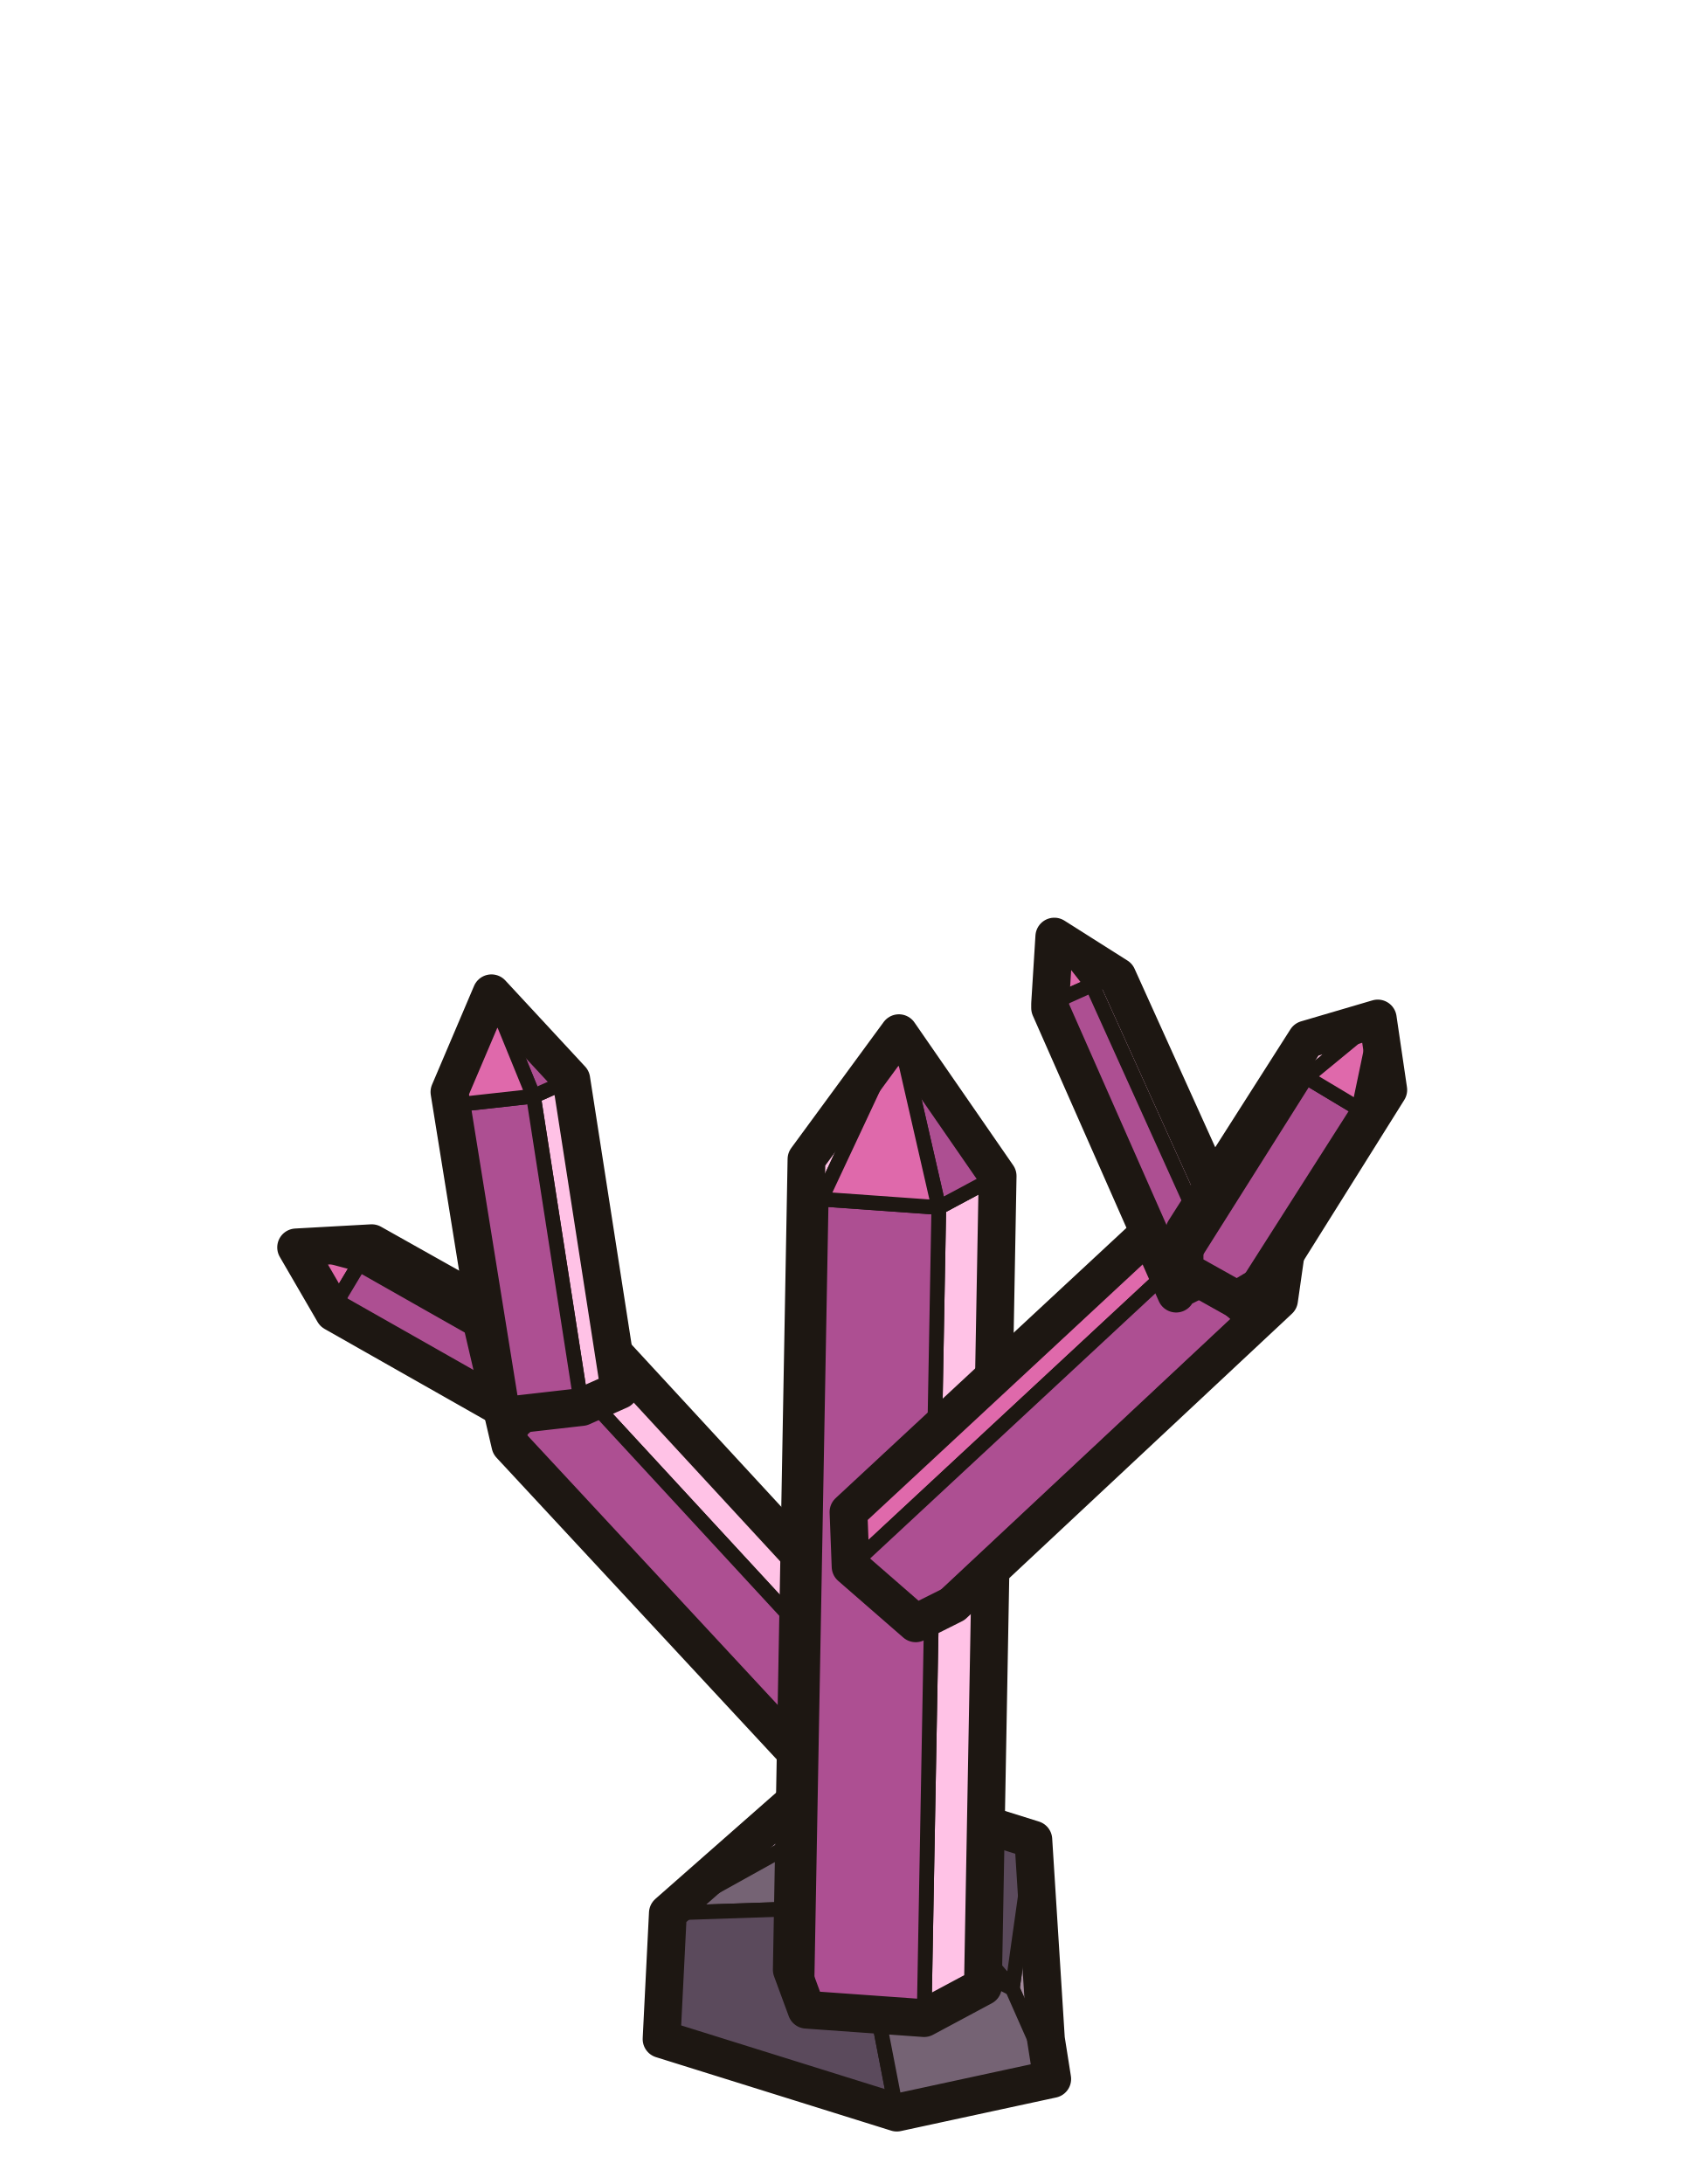
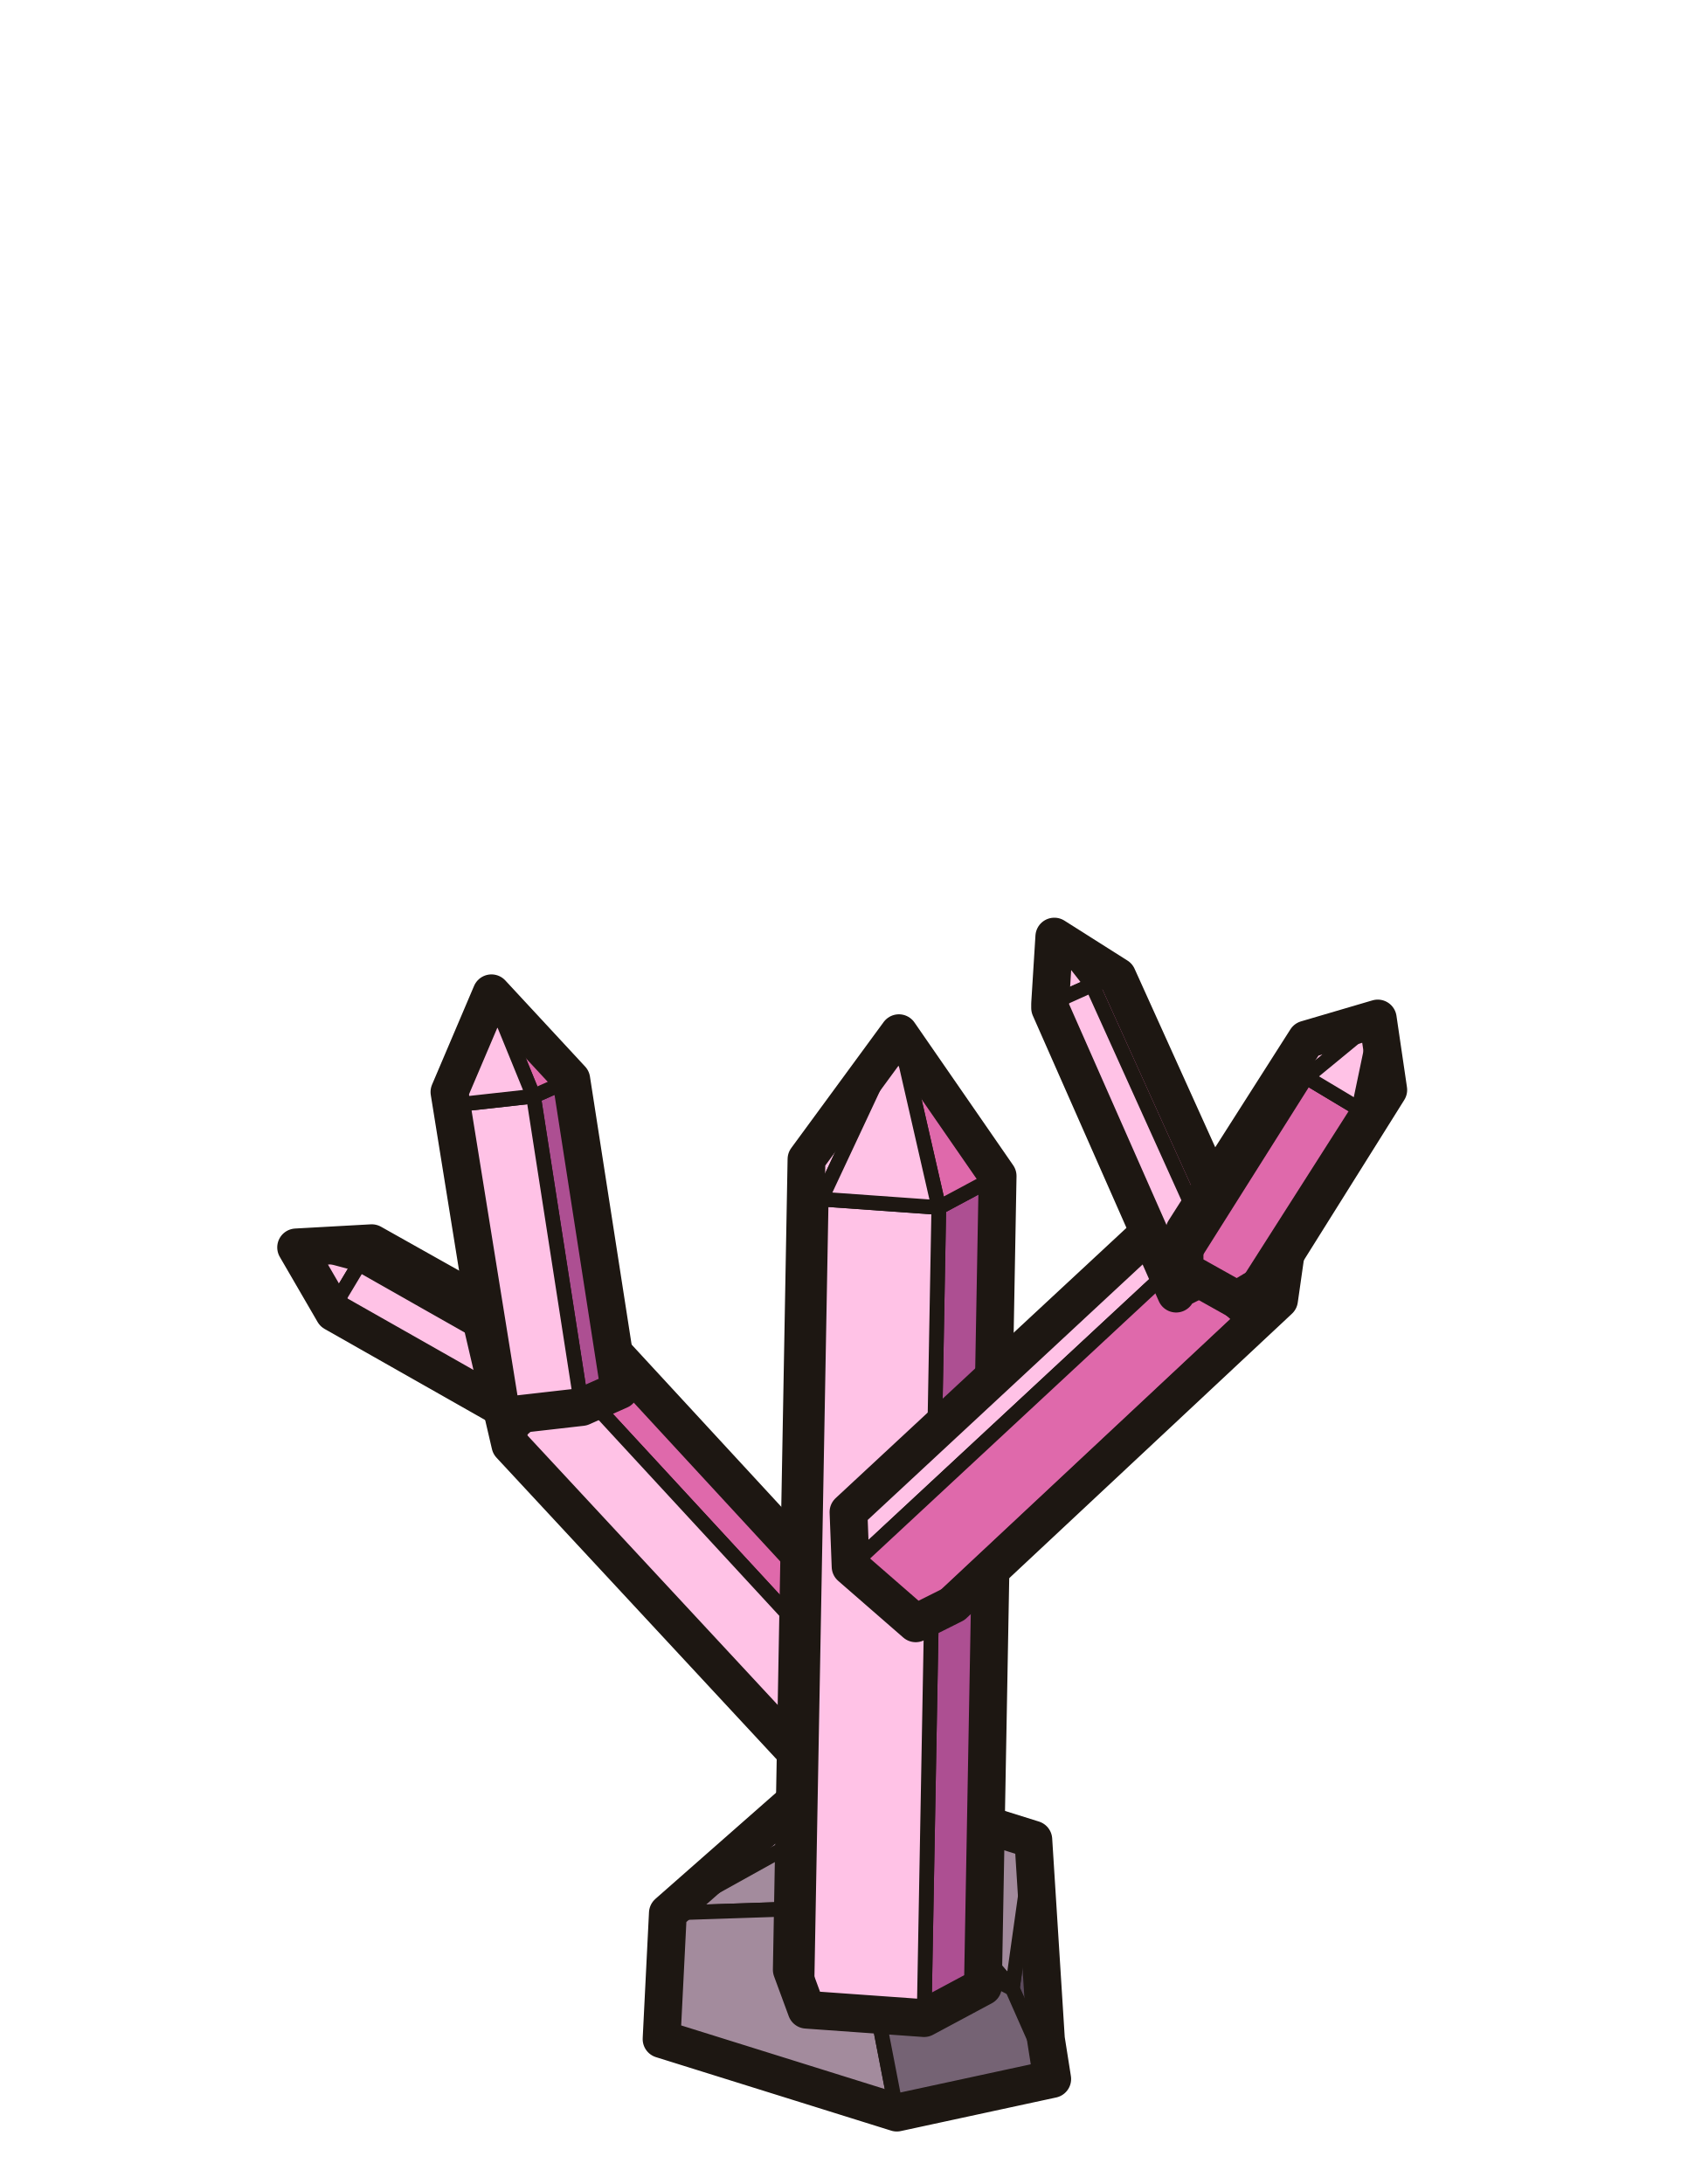
<svg xmlns="http://www.w3.org/2000/svg" width="20" height="26" viewBox="0 0 20 26">
  <defs>
    <g id="unit">
      <g stroke-linejoin="round" stroke-linecap="round">
-         <path d="M32.7,48.3L41.1,49.8L31.2,46.7Z" fill="#756374" stroke="#1d1712" stroke-width=".7" />
+         <path d="M32.7,48.3L41.1,49.8L31.2,46.7Z" fill="#a38b9d" stroke="#1d1712" stroke-width=".7" />
        <path d="M32.7,48.3L31.2,46.7L23.7,53.3Z" fill="#a38b9d" stroke="#1d1712" stroke-width=".7" />
-         <path d="M41.1,49.8L40.1,56.9L42.0,61.2L41.7,59.3Z" fill="#a38b9d" stroke="#1d1712" stroke-width=".7" />
-         <path d="M32.7,48.3L40.1,56.9L41.1,49.8Z" fill="#5b4a5c" stroke="#1d1712" stroke-width=".7" />
-         <path d="M32.7,48.3L23.7,53.3L32.7,53.0Z" fill="#756374" stroke="#1d1712" stroke-width=".7" />
-         <path d="M32.7,53.0L23.7,53.3L23.4,59.3L34.6,62.8Z" fill="#5b4a5c" stroke="#1d1712" stroke-width=".7" />
+         <path d="M41.1,49.8L40.1,56.9L42.0,61.2L41.7,59.3Z" fill="#5b4a5c" stroke="#1d1712" stroke-width=".7" />
+         <path d="M32.7,48.3L40.1,56.9L41.1,49.8Z" fill="#a38b9d" stroke="#1d1712" stroke-width=".7" />
+         <path d="M32.7,48.3L23.7,53.3L32.7,53.0Z" fill="#a38b9d" stroke="#1d1712" stroke-width=".7" />
+         <path d="M32.7,53.0L23.7,53.3L23.4,59.3L34.6,62.8Z" fill="#a38b9d" stroke="#1d1712" stroke-width=".7" />
        <path d="M32.7,48.3L32.7,53.0L40.1,56.9Z" fill="#a38b9d" stroke="#1d1712" stroke-width=".7" />
        <path d="M40.1,56.9L32.7,53.0L34.6,62.8L42.0,61.2Z" fill="#756374" stroke="#1d1712" stroke-width=".7" />
        <path d="M31.2,46.7L23.7,53.3M41.1,49.8L31.2,46.7M42.0,61.2L41.7,59.3M41.7,59.3L41.1,49.8M34.6,62.8L42.0,61.2M23.7,53.3L23.4,59.3M23.4,59.3L34.6,62.8" fill="none" stroke="#1d1712" stroke-width="1.8" />
-         <path d="M7.8,24.7L7.8,24.4L6.0,21.6Z" fill="#ffc2e6" stroke="#1d1712" stroke-width=".7" />
+         <path d="M7.8,24.7L7.8,24.4L6.0,21.6Z" fill="#df69ab" stroke="#1d1712" stroke-width=".7" />
        <path d="M18.2,30.6L18.3,30.3L7.8,24.4L7.8,24.7Z" fill="#df69ab" stroke="#1d1712" stroke-width=".7" />
-         <path d="M9.0,22.4L9.6,21.4L6.0,21.6Z" fill="#ad4f92" stroke="#1d1712" stroke-width=".7" />
+         <path d="M9.0,22.4L9.6,21.4L6.0,21.6Z" fill="#ffc2e6" stroke="#1d1712" stroke-width=".7" />
        <path d="M19.4,28.3L20.1,27.3L9.6,21.4L9.0,22.4Z" fill="#ffc2e6" stroke="#1d1712" stroke-width=".7" />
-         <path d="M7.8,24.4L9.0,22.4L6.0,21.6Z" fill="#df69ab" stroke="#1d1712" stroke-width=".7" />
-         <path d="M18.3,30.3L19.4,28.3L9.0,22.4L7.8,24.4Z" fill="#ad4f92" stroke="#1d1712" stroke-width=".7" />
+         <path d="M7.8,24.4L9.0,22.4L6.0,21.6Z" fill="#ffc2e6" stroke="#1d1712" stroke-width=".7" />
+         <path d="M18.3,30.3L19.4,28.3L9.0,22.4L7.8,24.4Z" fill="#ffc2e6" stroke="#1d1712" stroke-width=".7" />
        <path d="M18.2,30.6L18.3,30.3M7.8,24.7L18.2,30.6M6.0,21.6L7.8,24.7M18.3,30.3L19.4,28.3M19.4,28.3L20.1,27.3M20.1,27.3L9.6,21.4M9.6,21.4L6.0,21.6" fill="none" stroke="#1d1712" stroke-width="1.8" />
        <path d="M16.2,31.0L16.3,30.7L14.8,25.0Z" fill="#ffc2e6" stroke="#1d1712" stroke-width=".7" />
        <path d="M31.8,47.8L31.8,47.5L16.3,30.7L16.2,31.0Z" fill="#df69ab" stroke="#1d1712" stroke-width=".7" />
-         <path d="M19.2,28.0L21.0,26.5L14.8,25.0Z" fill="#ad4f92" stroke="#1d1712" stroke-width=".7" />
-         <path d="M16.3,30.7L19.2,28.0L14.8,25.0Z" fill="#df69ab" stroke="#1d1712" stroke-width=".7" />
-         <path d="M34.7,44.8L36.5,43.3L21.0,26.5L19.2,28.0Z" fill="#ffc2e6" stroke="#1d1712" stroke-width=".7" />
-         <path d="M31.8,47.5L34.7,44.8L19.2,28.0L16.3,30.7Z" fill="#ad4f92" stroke="#1d1712" stroke-width=".7" />
+         <path d="M19.2,28.0L21.0,26.5L14.8,25.0Z" fill="#ffc2e6" stroke="#1d1712" stroke-width=".7" />
+         <path d="M16.3,30.7L19.2,28.0L14.8,25.0Z" fill="#ffc2e6" stroke="#1d1712" stroke-width=".7" />
+         <path d="M34.7,44.8L36.5,43.3L21.0,26.5L19.2,28.0Z" fill="#df69ab" stroke="#1d1712" stroke-width=".7" />
+         <path d="M31.8,47.5L34.7,44.8L19.2,28.0L16.3,30.7Z" fill="#ffc2e6" stroke="#1d1712" stroke-width=".7" />
        <path d="M31.8,47.8L31.8,47.5M16.2,31.0L31.8,47.8M14.8,25.0L16.2,31.0M31.8,47.5L34.7,44.8M34.7,44.8L36.5,43.3M36.5,43.3L21.0,26.5M21.0,26.5L14.8,25.0" fill="none" stroke="#1d1712" stroke-width="1.8" />
-         <path d="M15.7,29.1L16.1,29.6L13.7,14.8L13.3,14.2Z" fill="#df69ab" stroke="#1d1712" stroke-width=".7" />
-         <path d="M19.6,29.2L21.4,28.4L19.1,13.6L17.3,14.4Z" fill="#ffc2e6" stroke="#1d1712" stroke-width=".7" />
+         <path d="M15.7,29.1L16.1,29.6L13.7,14.8L13.3,14.2Z" fill="#ffc2e6" stroke="#1d1712" stroke-width=".7" />
+         <path d="M19.6,29.2L21.4,28.4L19.1,13.6L17.3,14.4Z" fill="#ad4f92" stroke="#1d1712" stroke-width=".7" />
        <path d="M13.3,14.2L13.7,14.8L15.3,9.5Z" fill="#ffc2e6" stroke="#1d1712" stroke-width=".7" />
-         <path d="M16.1,29.6L19.6,29.2L17.3,14.4L13.7,14.8Z" fill="#ad4f92" stroke="#1d1712" stroke-width=".7" />
-         <path d="M17.3,14.4L19.1,13.6L15.3,9.5Z" fill="#ad4f92" stroke="#1d1712" stroke-width=".7" />
-         <path d="M13.7,14.8L17.3,14.4L15.3,9.5Z" fill="#df69ab" stroke="#1d1712" stroke-width=".7" />
+         <path d="M16.1,29.6L19.6,29.2L17.3,14.4L13.7,14.8Z" fill="#ffc2e6" stroke="#1d1712" stroke-width=".7" />
+         <path d="M17.3,14.4L19.1,13.6L15.3,9.5Z" fill="#df69ab" stroke="#1d1712" stroke-width=".7" />
+         <path d="M13.7,14.8L17.3,14.4L15.3,9.5Z" fill="#ffc2e6" stroke="#1d1712" stroke-width=".7" />
        <path d="M15.7,29.1L16.1,29.6M13.3,14.2L15.7,29.1M15.3,9.5L13.3,14.2M16.1,29.6L19.6,29.2M19.6,29.2L21.4,28.4M21.4,28.4L19.1,13.6M19.1,13.6L15.3,9.5" fill="none" stroke="#1d1712" stroke-width="1.8" />
-         <path d="M29.6,56.0L30.3,57.9L31.0,19.3L30.3,17.4Z" fill="#df69ab" stroke="#1d1712" stroke-width=".7" />
-         <path d="M35.9,58.3L38.7,56.8L39.4,18.2L36.6,19.7Z" fill="#ffc2e6" stroke="#1d1712" stroke-width=".7" />
-         <path d="M30.3,57.9L35.9,58.3L36.6,19.7L31.0,19.3Z" fill="#ad4f92" stroke="#1d1712" stroke-width=".7" />
+         <path d="M29.6,56.0L30.3,57.9L31.0,19.3L30.3,17.4Z" fill="#ffc2e6" stroke="#1d1712" stroke-width=".7" />
+         <path d="M35.9,58.3L38.7,56.8L39.4,18.2L36.6,19.7Z" fill="#ad4f92" stroke="#1d1712" stroke-width=".7" />
+         <path d="M30.3,57.9L35.9,58.3L36.6,19.7L31.0,19.3Z" fill="#ffc2e6" stroke="#1d1712" stroke-width=".7" />
        <path d="M30.3,17.4L31.0,19.3L34.7,11.4Z" fill="#ffc2e6" stroke="#1d1712" stroke-width=".7" />
-         <path d="M36.6,19.7L39.4,18.2L34.7,11.4Z" fill="#ad4f92" stroke="#1d1712" stroke-width=".7" />
-         <path d="M31.0,19.3L36.6,19.7L34.7,11.4Z" fill="#df69ab" stroke="#1d1712" stroke-width=".7" />
+         <path d="M36.6,19.7L39.4,18.2L34.7,11.4Z" fill="#df69ab" stroke="#1d1712" stroke-width=".7" />
+         <path d="M31.0,19.3L36.6,19.7L34.7,11.4Z" fill="#ffc2e6" stroke="#1d1712" stroke-width=".7" />
        <path d="M29.6,56.0L30.3,57.9M30.3,17.4L29.6,56.0M34.7,11.4L30.3,17.4M30.3,57.9L35.9,58.3M35.9,58.3L38.7,56.8M38.7,56.8L39.4,18.2M39.4,18.2L34.7,11.4" fill="none" stroke="#1d1712" stroke-width="1.8" />
-         <path d="M35.5,39.5L37.3,38.6L52.8,24.1L51.0,25.0Z" fill="#ffc2e6" stroke="#1d1712" stroke-width=".7" />
-         <path d="M32.3,34.2L32.4,36.8L48.0,22.3L47.9,19.7Z" fill="#df69ab" stroke="#1d1712" stroke-width=".7" />
-         <path d="M32.4,36.8L35.5,39.5L51.0,25.0L48.0,22.3Z" fill="#ad4f92" stroke="#1d1712" stroke-width=".7" />
+         <path d="M35.5,39.5L37.3,38.6L52.8,24.1L51.0,25.0Z" fill="#ad4f92" stroke="#1d1712" stroke-width=".7" />
+         <path d="M32.3,34.2L32.4,36.8L48.0,22.3L47.9,19.7Z" fill="#ffc2e6" stroke="#1d1712" stroke-width=".7" />
+         <path d="M32.4,36.8L35.5,39.5L51.0,25.0L48.0,22.3Z" fill="#df69ab" stroke="#1d1712" stroke-width=".7" />
        <path d="M51.0,25.0L52.8,24.1L53.5,19.2Z" fill="#ad4f92" stroke="#1d1712" stroke-width=".7" />
        <path d="M47.9,19.7L48.0,22.3L53.5,19.2Z" fill="#ffc2e6" stroke="#1d1712" stroke-width=".7" />
        <path d="M48.0,22.3L51.0,25.0L53.5,19.2Z" fill="#df69ab" stroke="#1d1712" stroke-width=".7" />
        <path d="M32.3,34.2L32.4,36.8M47.9,19.7L32.3,34.2M53.5,19.2L47.9,19.7M32.4,36.8L35.5,39.5M35.5,39.5L37.3,38.6M37.3,38.6L52.8,24.1M52.8,24.1L53.5,19.2" fill="none" stroke="#1d1712" stroke-width="1.8" />
-         <path d="M43.9,9.1L45.1,8.7L42.1,6.8Z" fill="#ad4f92" stroke="#1d1712" stroke-width=".7" />
+         <path d="M43.9,9.1L45.1,8.7L42.1,6.8Z" fill="#ffc2e6" stroke="#1d1712" stroke-width=".7" />
        <path d="M47.9,23.8L48.0,23.6L41.9,10.0L41.9,10.2Z" fill="#df69ab" stroke="#1d1712" stroke-width=".7" />
-         <path d="M41.9,10.0L43.9,9.1L42.1,6.8Z" fill="#df69ab" stroke="#1d1712" stroke-width=".7" />
-         <path d="M50.0,22.6L51.2,22.2L45.1,8.7L43.9,9.1Z" fill="#ffc2e6" stroke="#1d1712" stroke-width=".7" />
-         <path d="M48.0,23.6L50.0,22.6L43.9,9.1L41.9,10.0Z" fill="#ad4f92" stroke="#1d1712" stroke-width=".7" />
+         <path d="M41.9,10.0L43.9,9.1L42.1,6.8Z" fill="#ffc2e6" stroke="#1d1712" stroke-width=".7" />
+         <path d="M50.0,22.6L51.2,22.2L45.1,8.7L43.9,9.1Z" fill="#df69ab" stroke="#1d1712" stroke-width=".7" />
+         <path d="M48.0,23.6L50.0,22.6L43.9,9.1L41.9,10.0Z" fill="#ffc2e6" stroke="#1d1712" stroke-width=".7" />
        <path d="M47.9,23.8L48.0,23.6M41.9,10.0L41.9,10.2M41.9,10.2L47.9,23.8M48.0,23.6L50.0,22.6M42.1,6.8L41.9,10.0M50.0,22.6L51.2,22.2M51.2,22.2L45.1,8.7M45.1,8.7L42.1,6.8" fill="none" stroke="#1d1712" stroke-width="1.8" />
-         <path d="M50.8,24.1L52.3,23.2L58.0,14.1L56.6,15.0Z" fill="#ffc2e6" stroke="#1d1712" stroke-width=".7" />
-         <path d="M48.3,20.8L48.3,22.7L54.1,13.5L54.1,11.7Z" fill="#df69ab" stroke="#1d1712" stroke-width=".7" />
-         <path d="M48.3,22.7L50.8,24.1L56.6,15.0L54.1,13.5Z" fill="#ad4f92" stroke="#1d1712" stroke-width=".7" />
+         <path d="M50.8,24.1L52.3,23.2L58.0,14.1L56.6,15.0Z" fill="#ad4f92" stroke="#1d1712" stroke-width=".7" />
+         <path d="M48.3,20.8L48.3,22.7L54.1,13.5L54.1,11.7Z" fill="#ffc2e6" stroke="#1d1712" stroke-width=".7" />
+         <path d="M48.3,22.7L50.8,24.1L56.6,15.0L54.1,13.5Z" fill="#df69ab" stroke="#1d1712" stroke-width=".7" />
        <path d="M56.6,15.0L58.0,14.1L57.5,10.7Z" fill="#ad4f92" stroke="#1d1712" stroke-width=".7" />
        <path d="M54.1,11.7L54.1,13.5L57.5,10.7Z" fill="#ffc2e6" stroke="#1d1712" stroke-width=".7" />
-         <path d="M54.1,13.5L56.6,15.0L57.5,10.7Z" fill="#df69ab" stroke="#1d1712" stroke-width=".7" />
+         <path d="M54.1,13.5L56.6,15.0L57.5,10.7Z" fill="#ffc2e6" stroke="#1d1712" stroke-width=".7" />
        <path d="M48.3,20.8L48.3,22.7M54.1,11.7L48.3,20.8M57.5,10.7L54.1,11.7M48.3,22.7L50.8,24.1M50.8,24.1L52.3,23.2M52.3,23.2L58.0,14.1M58.0,14.1L57.5,10.7" fill="none" stroke="#1d1712" stroke-width="1.8" />
      </g>
    </g>
  </defs>
  <g transform="translate(10.6 15.5) scale(0.250)">
    <use href="#unit" x="-34.3" y="-24.2" />
  </g>
</svg>
